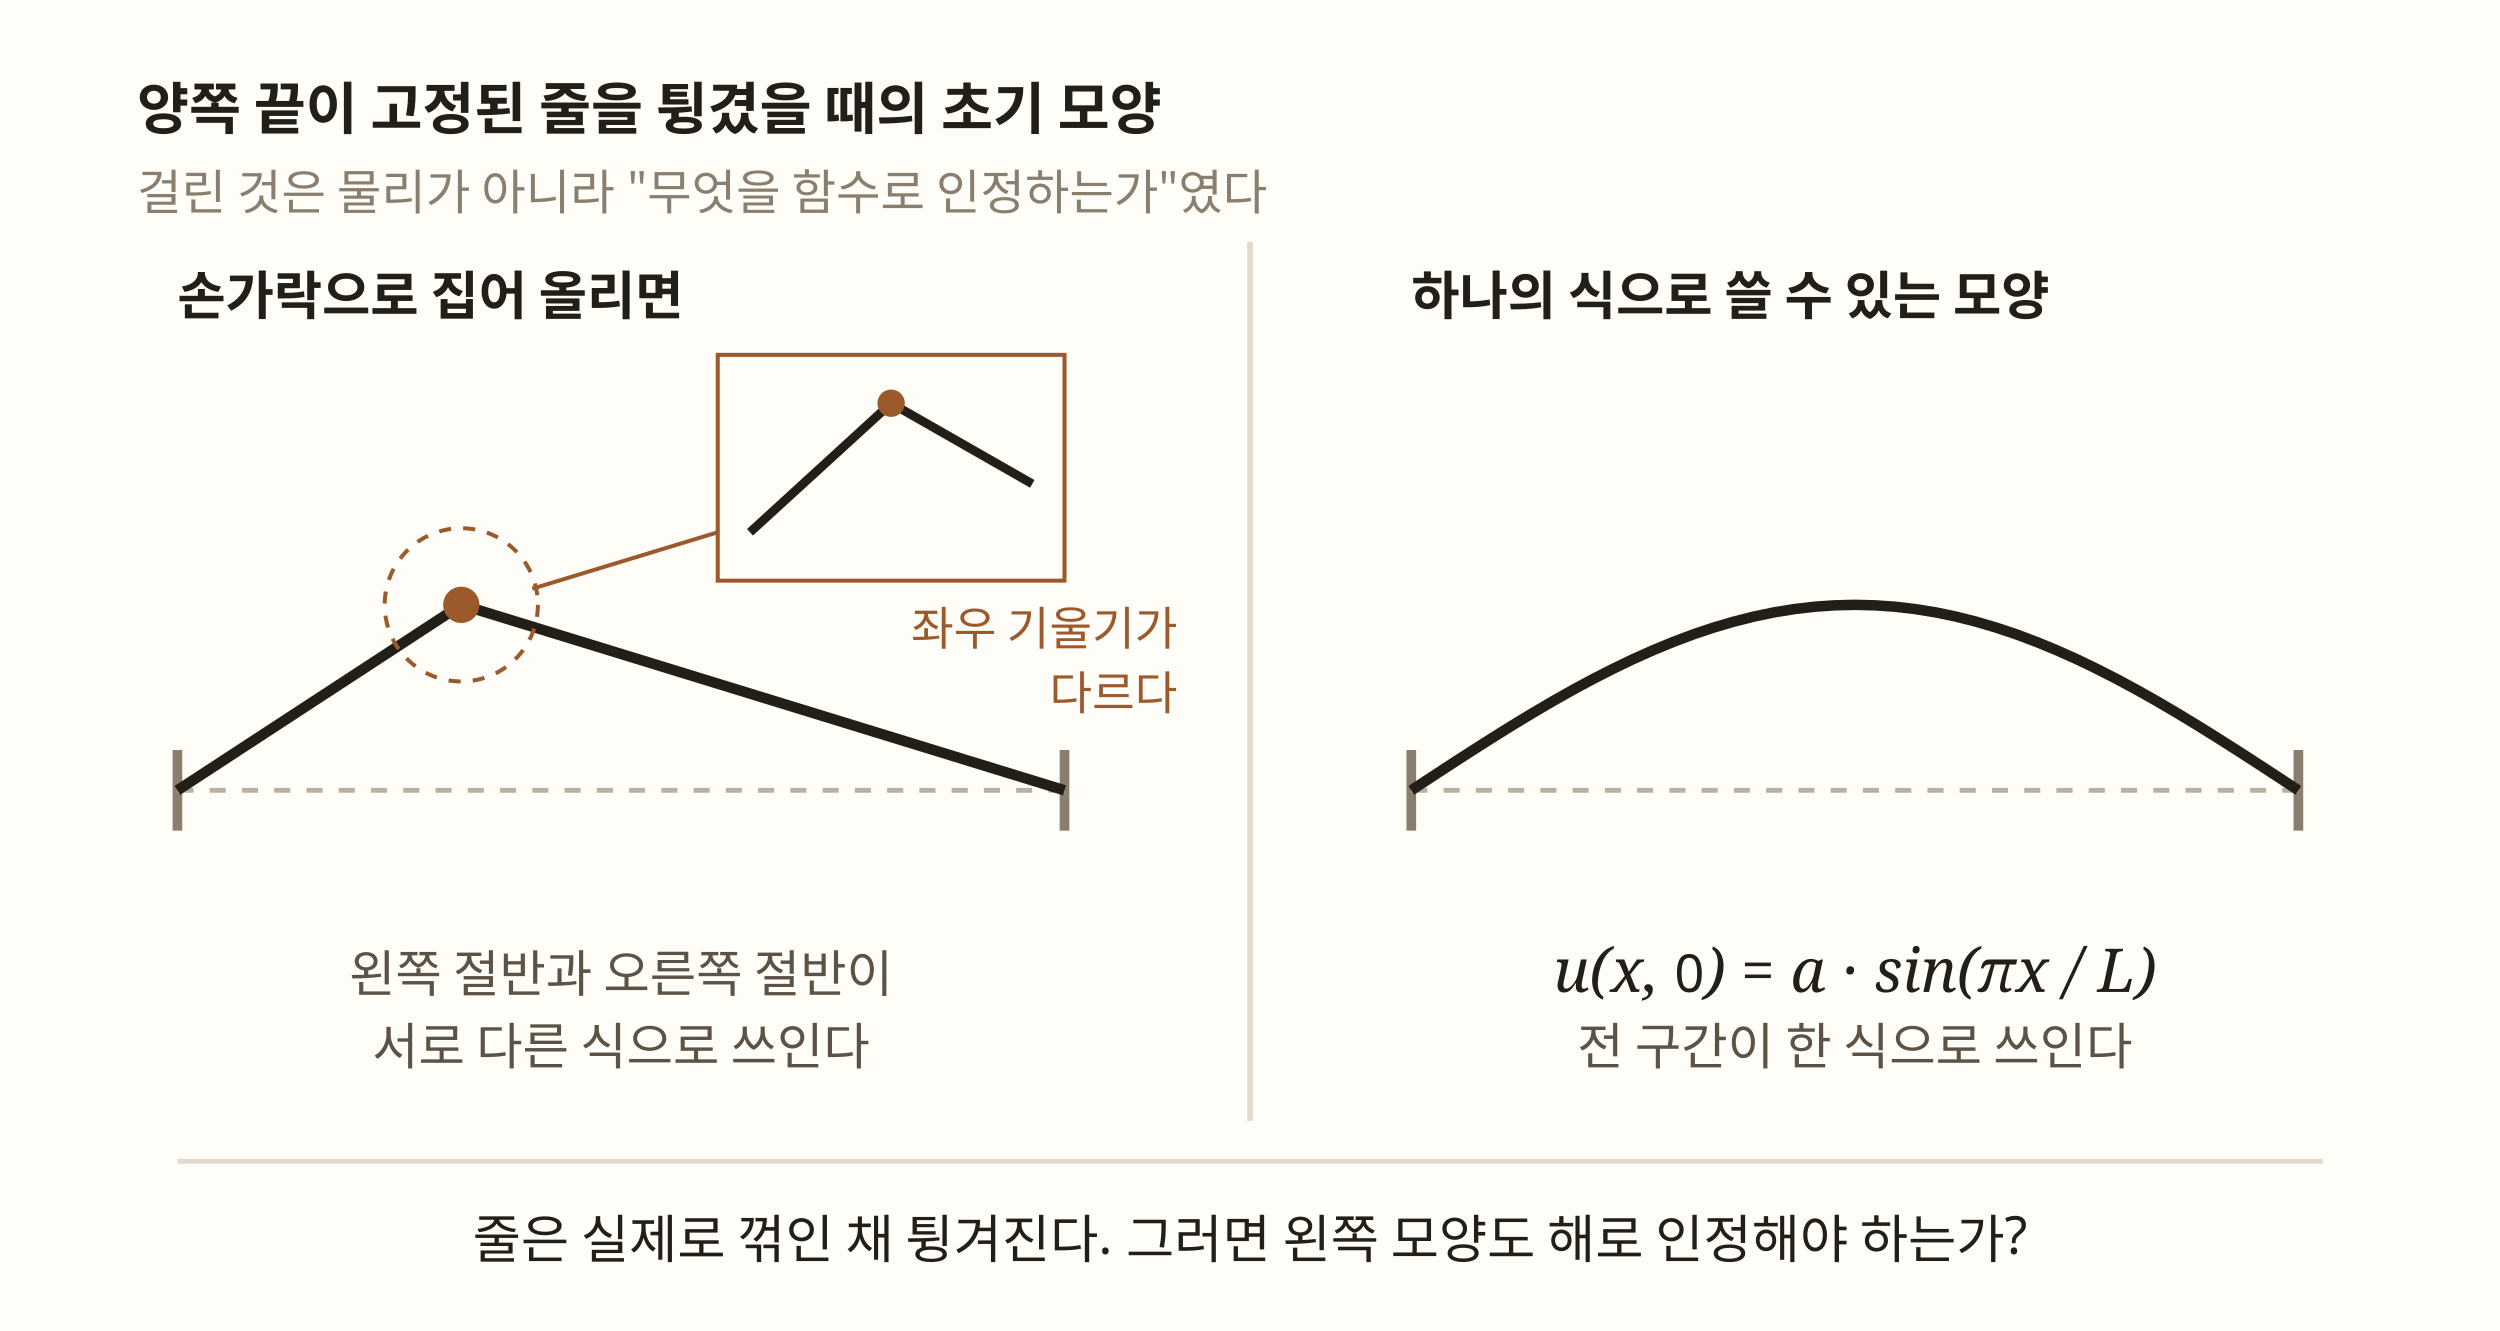
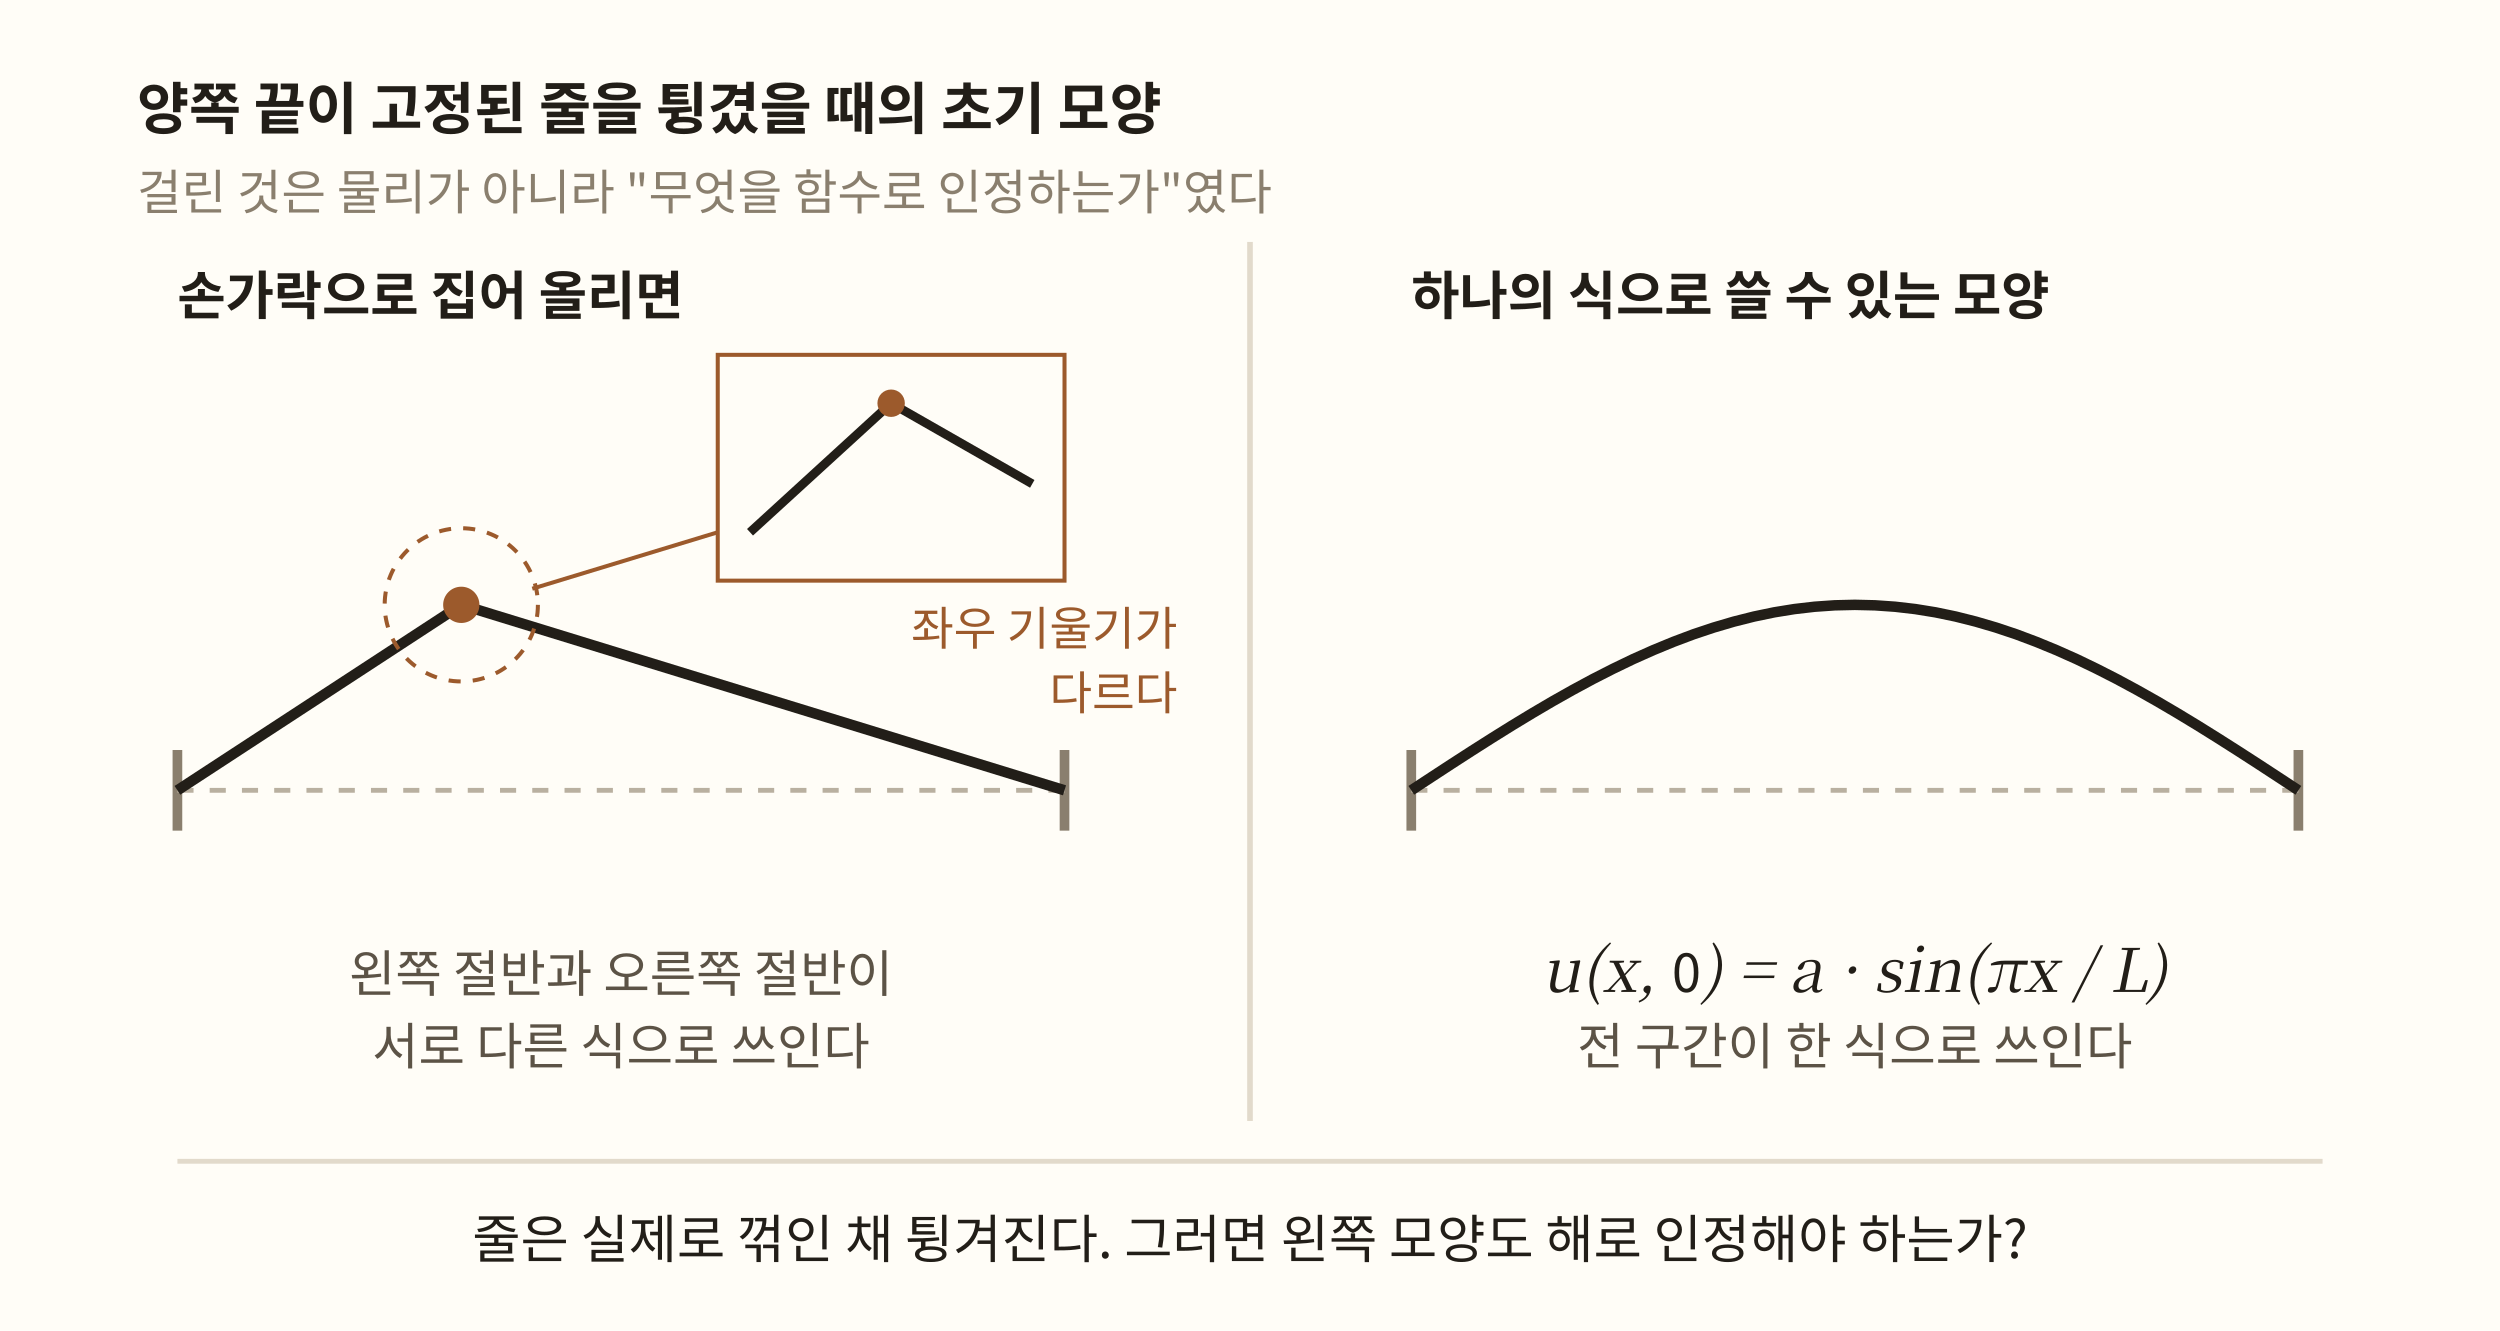
<svg xmlns="http://www.w3.org/2000/svg" viewBox="0 0 620 330" role="img" aria-label="손가락으로 집어 올려 꺾인 현의 초기 모양과 하나의 식으로 쓸 수 있는 매끈한 모양">
+   <style>text{font-variant-numeric:lining-nums;font-feature-settings:"lnum" 1;}</style>
  <rect width="620" height="330" fill="#FFFDF7" />
-   <text x="34" y="32" font-family="Pretendard, 'Malgun Gothic', sans-serif" font-size="14" font-weight="600" fill="#221E18">양쪽 끝이 고정된 줄을 튕겼을 때의 초기 모양</text>
-   <text x="34" y="52" font-family="Pretendard, 'Malgun Gothic', sans-serif" font-size="12" fill="#8A7F6E">걸린 것은 물리가 아니라 "무엇을 함수로 인정하는가"였다</text>
-   <text x="44" y="78" font-family="Pretendard, 'Malgun Gothic', sans-serif" font-size="13" font-weight="600" fill="#221E18">손가락으로 집어 올리면</text>
+   <text x="34" y="32" font-family="Pretendard, 'Malgun Gothic', 'Noto Sans KR', 'Noto Sans CJK KR', NanumGothic, 'Apple SD Gothic Neo', sans-serif" font-size="14" font-weight="600" fill="#221E18">양쪽 끝이 고정된 줄을 튕겼을 때의 초기 모양</text>
+   <text x="34" y="52" font-family="Pretendard, 'Malgun Gothic', 'Noto Sans KR', 'Noto Sans CJK KR', NanumGothic, 'Apple SD Gothic Neo', sans-serif" font-size="12" fill="#8A7F6E">걸린 것은 물리가 아니라 "무엇을 함수로 인정하는가"였다</text>
+   <text x="44" y="78" font-family="Pretendard, 'Malgun Gothic', 'Noto Sans KR', 'Noto Sans CJK KR', NanumGothic, 'Apple SD Gothic Neo', sans-serif" font-size="13" font-weight="600" fill="#221E18">손가락으로 집어 올리면</text>
  <g transform="translate(178,88)">
    <rect x="0" y="0" width="86" height="56" fill="#FFFDF7" stroke="#9C5A2C" stroke-width="1" />
    <polyline fill="none" stroke="#221E18" stroke-width="2.2" points="8,44 43,12 78,32" />
    <circle cx="43" cy="12" r="3.4" fill="#9C5A2C" />
  </g>
  <line x1="178" y1="132" x2="132" y2="146" stroke="#9C5A2C" stroke-width="1" />
-   <text x="292" y="160" text-anchor="end" font-family="Pretendard, 'Malgun Gothic', sans-serif" font-size="11.5" fill="#9C5A2C">좌우 기울기가</text>
-   <text x="292" y="176" text-anchor="end" font-family="Pretendard, 'Malgun Gothic', sans-serif" font-size="11.5" fill="#9C5A2C">다르다</text>
+   <text x="292" y="160" text-anchor="end" font-family="Pretendard, 'Malgun Gothic', 'Noto Sans KR', 'Noto Sans CJK KR', NanumGothic, 'Apple SD Gothic Neo', sans-serif" font-size="11.5" fill="#9C5A2C">좌우 기울기가</text>
+   <text x="292" y="176" text-anchor="end" font-family="Pretendard, 'Malgun Gothic', 'Noto Sans KR', 'Noto Sans CJK KR', NanumGothic, 'Apple SD Gothic Neo', sans-serif" font-size="11.5" fill="#9C5A2C">다르다</text>
  <line x1="44" y1="186" x2="44" y2="206" stroke="#8A7F6E" stroke-width="2.4" />
  <line x1="264" y1="186" x2="264" y2="206" stroke="#8A7F6E" stroke-width="2.4" />
  <line x1="44" y1="196" x2="264" y2="196" stroke="#B9B0A0" stroke-width="1.2" stroke-dasharray="4 4" />
  <polyline fill="none" stroke="#221E18" stroke-width="2.6" stroke-linejoin="miter" points="44,196 114.4,150 264,196" />
  <circle cx="114.4" cy="150" r="4.5" fill="#9C5A2C" />
  <circle cx="114.4" cy="150" r="19" fill="none" stroke="#9C5A2C" stroke-width="1" stroke-dasharray="3 3" />
-   <text x="154" y="246" text-anchor="middle" font-family="Pretendard, 'Malgun Gothic', sans-serif" font-size="12.5" fill="#5C5346">왼쪽 절반과 오른쪽 절반이</text>
-   <text x="154" y="264" text-anchor="middle" font-family="Pretendard, 'Malgun Gothic', sans-serif" font-size="12.5" fill="#5C5346">서로 다른 식으로 쓰인다</text>
+   <text x="154" y="246" text-anchor="middle" font-family="Pretendard, 'Malgun Gothic', 'Noto Sans KR', 'Noto Sans CJK KR', NanumGothic, 'Apple SD Gothic Neo', sans-serif" font-size="12.5" fill="#5C5346">왼쪽 절반과 오른쪽 절반이</text>
+   <text x="154" y="264" text-anchor="middle" font-family="Pretendard, 'Malgun Gothic', 'Noto Sans KR', 'Noto Sans CJK KR', NanumGothic, 'Apple SD Gothic Neo', sans-serif" font-size="12.5" fill="#5C5346">서로 다른 식으로 쓰인다</text>
  <line x1="310" y1="60" x2="310" y2="278" stroke="#E2DACB" stroke-width="1.4" />
-   <text x="350" y="78" font-family="Pretendard, 'Malgun Gothic', sans-serif" font-size="13" font-weight="600" fill="#221E18">하나의 식으로 쓸 수 있는 모양</text>
+   <text x="350" y="78" font-family="Pretendard, 'Malgun Gothic', 'Noto Sans KR', 'Noto Sans CJK KR', NanumGothic, 'Apple SD Gothic Neo', sans-serif" font-size="13" font-weight="600" fill="#221E18">하나의 식으로 쓸 수 있는 모양</text>
  <line x1="350" y1="186" x2="350" y2="206" stroke="#8A7F6E" stroke-width="2.4" />
  <line x1="570" y1="186" x2="570" y2="206" stroke="#8A7F6E" stroke-width="2.4" />
  <line x1="350" y1="196" x2="570" y2="196" stroke="#B9B0A0" stroke-width="1.2" stroke-dasharray="4 4" />
  <polyline fill="none" stroke="#221E18" stroke-width="2.6" stroke-linejoin="round" points="350.00,196.00 355.00,192.72 360.00,189.45 365.00,186.22 370.00,183.04 375.00,179.92 380.00,176.89 385.00,173.95 390.00,171.13 395.00,168.43 400.00,165.88 405.00,163.47 410.00,161.24 415.00,159.18 420.00,157.30 425.00,155.63 430.00,154.16 435.00,152.90 440.00,151.86 445.00,151.05 450.00,150.47 455.00,150.12 460.00,150.00 465.00,150.12 470.00,150.47 475.00,151.05 480.00,151.86 485.00,152.90 490.00,154.16 495.00,155.63 500.00,157.30 505.00,159.18 510.00,161.24 515.00,163.47 520.00,165.88 525.00,168.43 530.00,171.13 535.00,173.95 540.00,176.89 545.00,179.92 550.00,183.04 555.00,186.22 560.00,189.45 565.00,192.72 570.00,196.00" />
-   <text x="460" y="246" text-anchor="middle" font-family="EB Garamond, Georgia, serif" font-style="italic" font-size="15" fill="#221E18">u(x, <tspan font-family="Pretendard, 'Malgun Gothic', sans-serif" font-style="normal" font-size="13">0</tspan>) = a · sin(πx / L)</text>
-   <text x="460" y="264" text-anchor="middle" font-family="Pretendard, 'Malgun Gothic', sans-serif" font-size="12.5" fill="#5C5346">전 구간이 한 식으로 쓰인다</text>
+   <text x="460" y="246" text-anchor="middle" font-family="EB Garamond, Georgia, 'Noto Serif KR', 'Noto Serif CJK KR', NanumMyeongjo, Batang, AppleMyungjo, serif" font-style="italic" font-size="15" fill="#221E18">u(x, <tspan font-family="Pretendard, 'Malgun Gothic', 'Noto Sans KR', 'Noto Sans CJK KR', NanumGothic, 'Apple SD Gothic Neo', sans-serif" font-style="normal" font-size="13">0</tspan>) = a · sin(πx / L)</text>
+   <text x="460" y="264" text-anchor="middle" font-family="Pretendard, 'Malgun Gothic', 'Noto Sans KR', 'Noto Sans CJK KR', NanumGothic, 'Apple SD Gothic Neo', sans-serif" font-size="12.5" fill="#5C5346">전 구간이 한 식으로 쓰인다</text>
  <line x1="44" y1="288" x2="576" y2="288" stroke="#E2DACB" stroke-width="1.2" />
-   <text x="310" y="312" text-anchor="middle" font-family="Pretendard, 'Malgun Gothic', sans-serif" font-size="13" fill="#221E18">줄은 실제로 꺾인 채 튕겨진다. 그러면 왼쪽 모양도 해로 인정해야 하는가?</text>
+   <text x="310" y="312" text-anchor="middle" font-family="Pretendard, 'Malgun Gothic', 'Noto Sans KR', 'Noto Sans CJK KR', NanumGothic, 'Apple SD Gothic Neo', sans-serif" font-size="13" fill="#221E18">줄은 실제로 꺾인 채 튕겨진다. 그러면 왼쪽 모양도 해로 인정해야 하는가?</text>
</svg>
